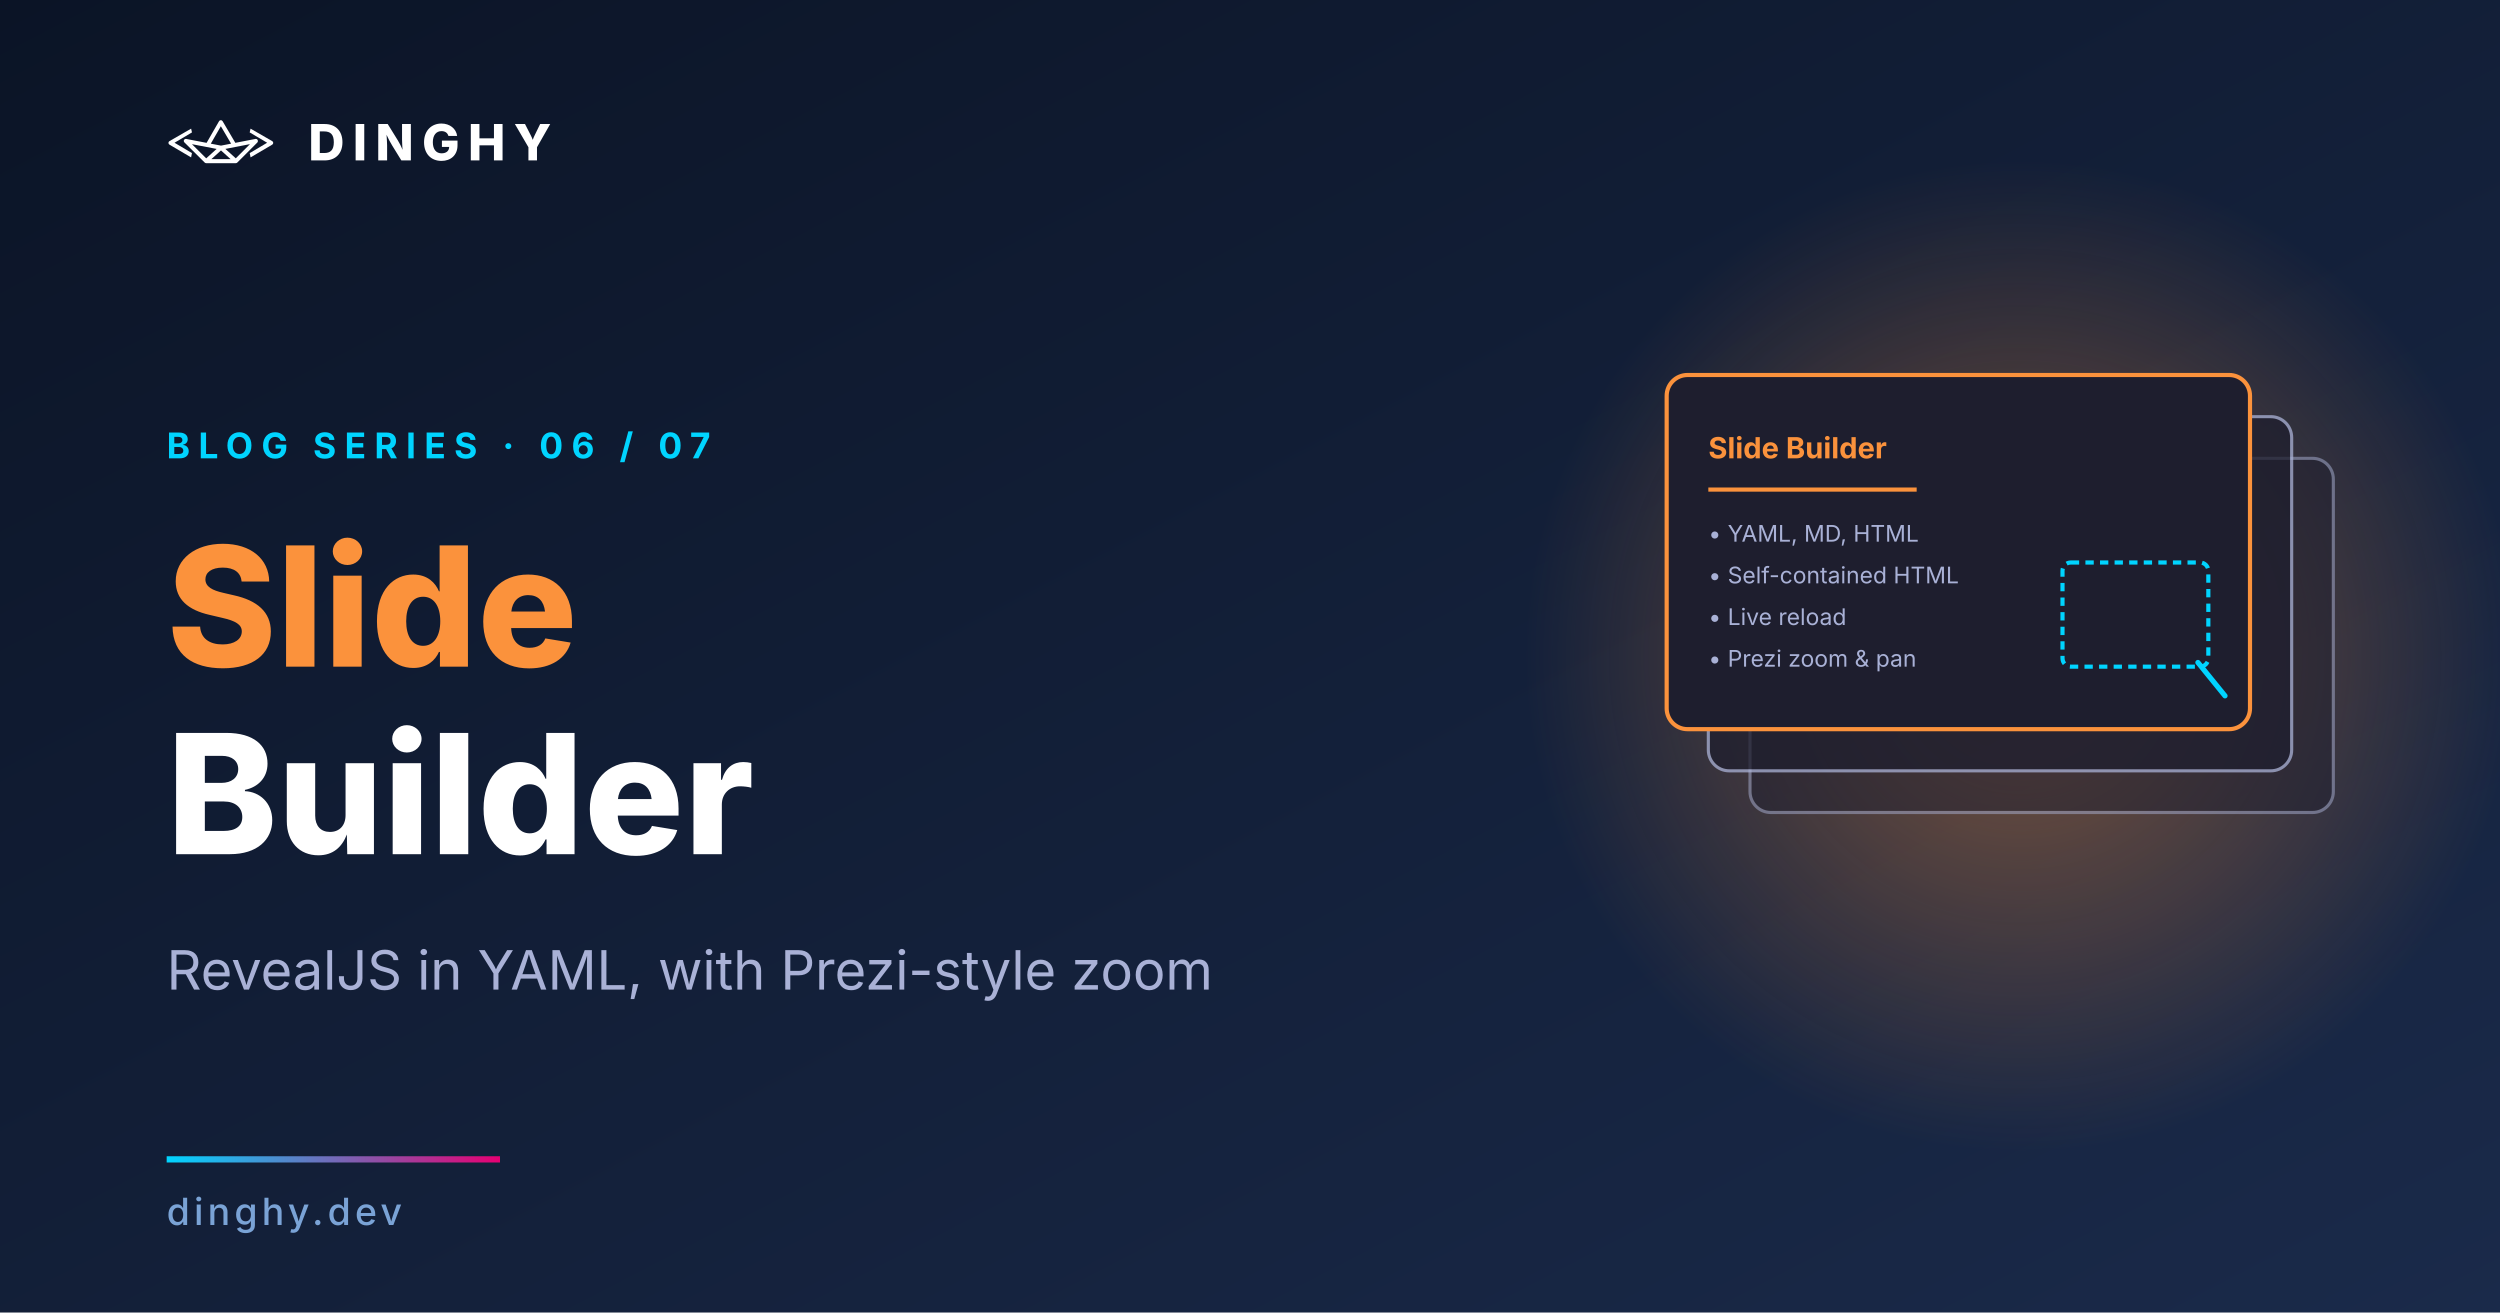
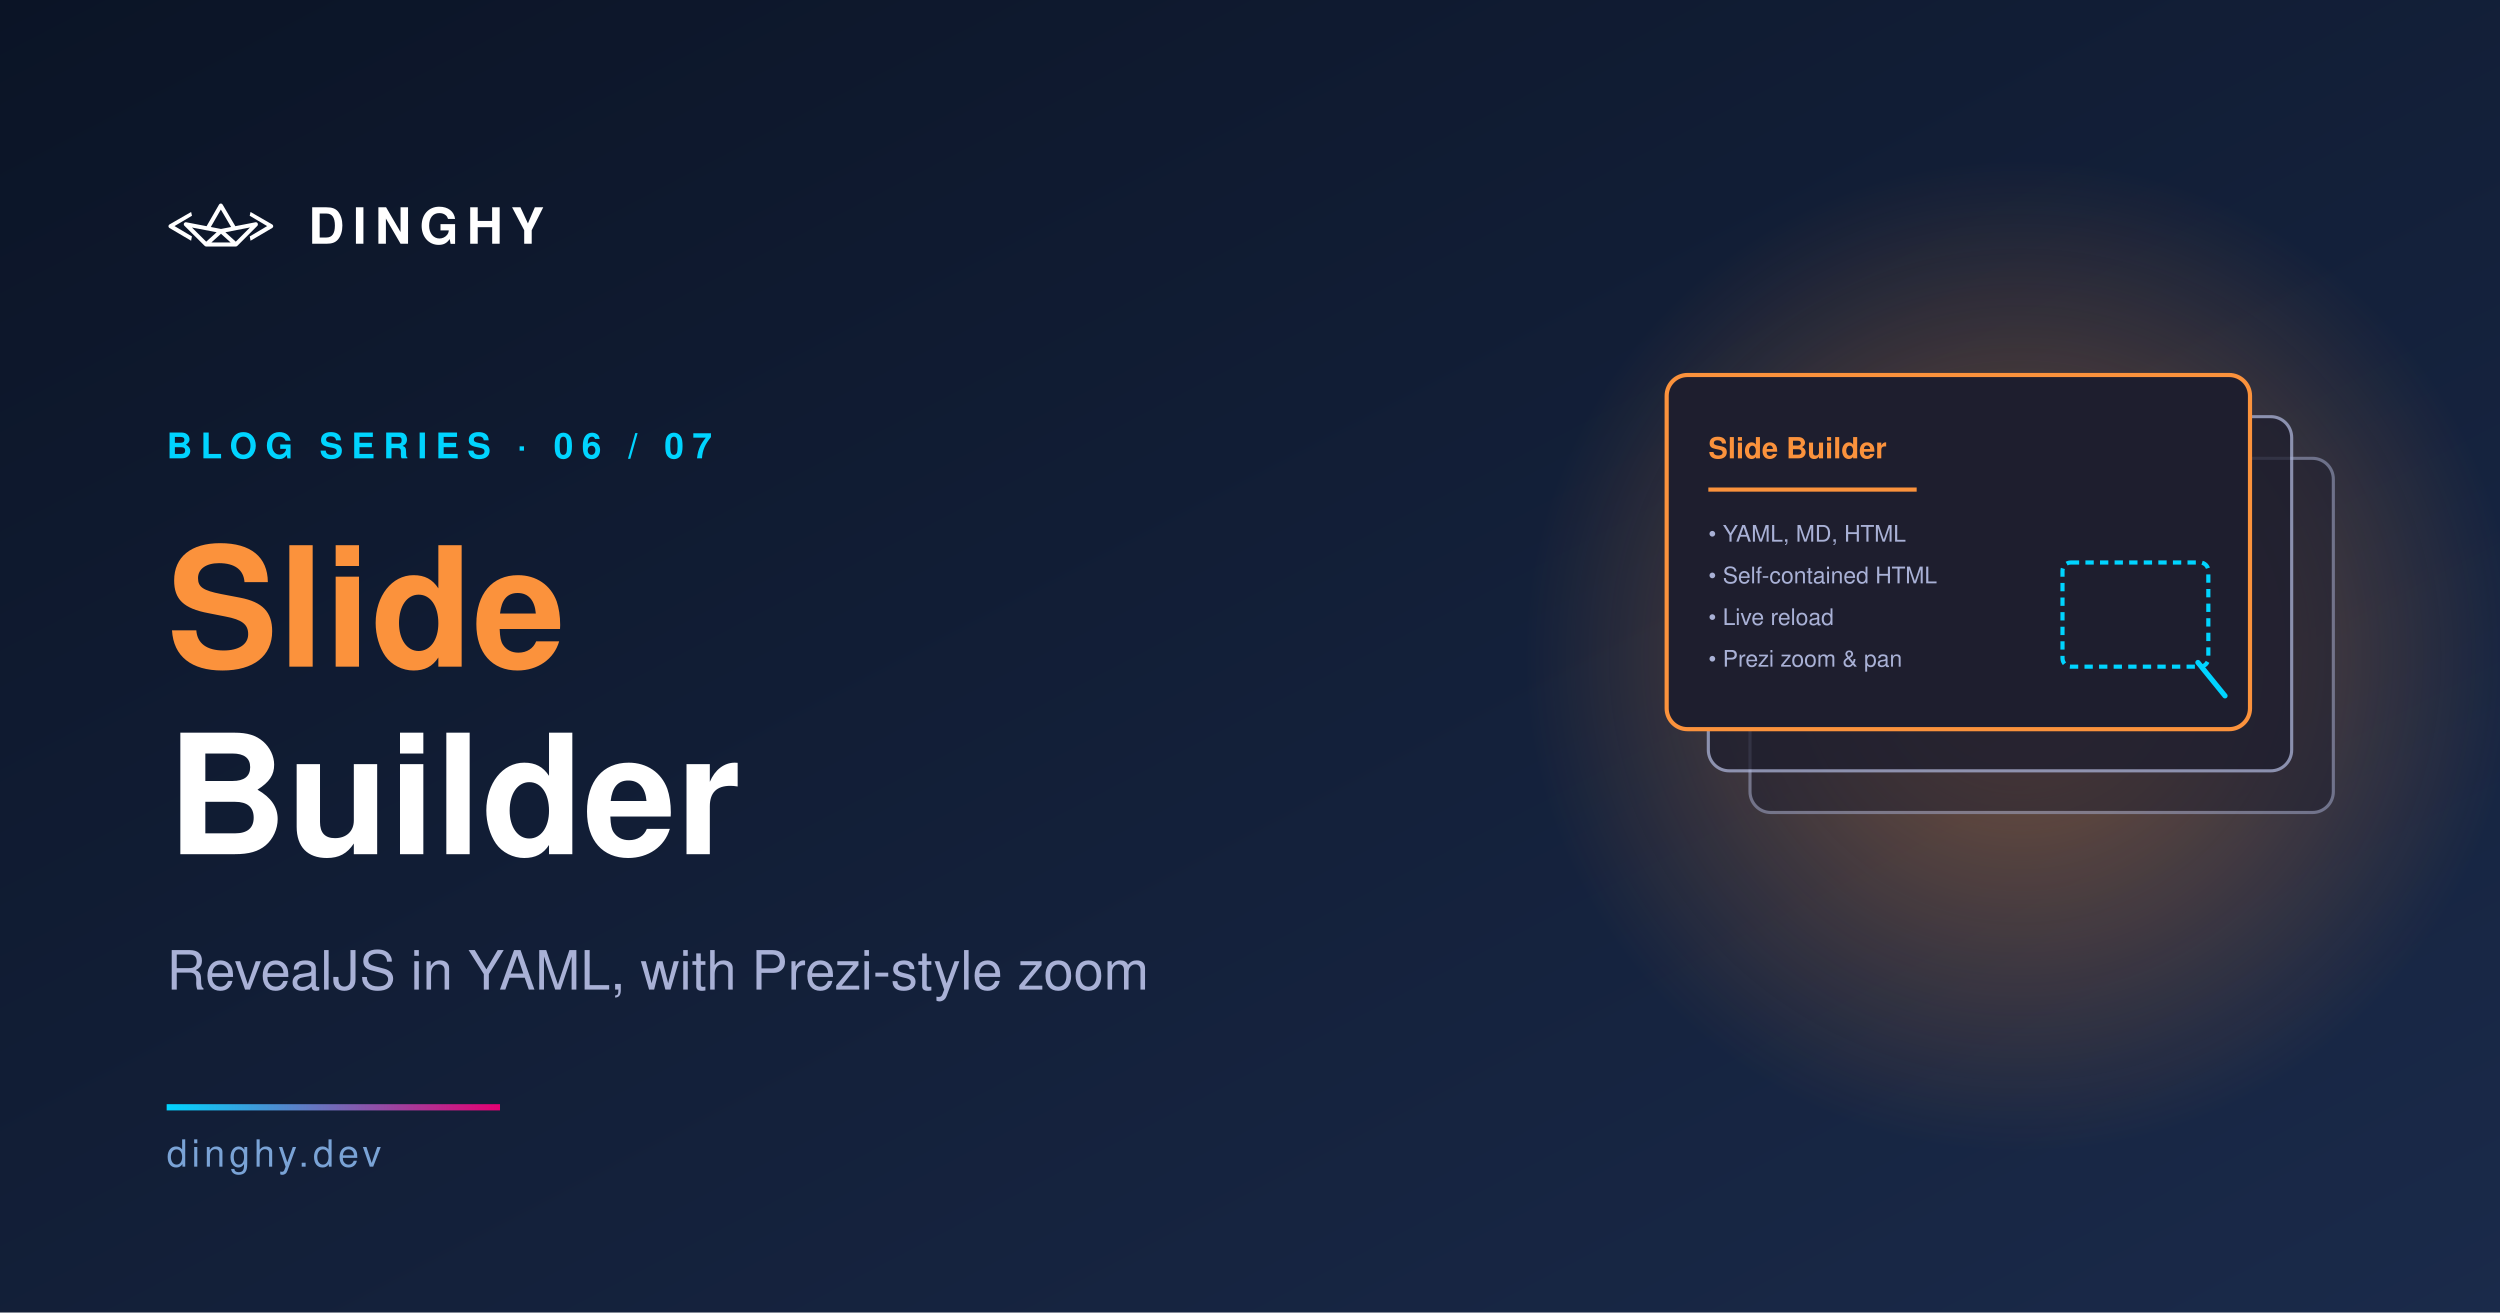
- <svg xmlns="http://www.w3.org/2000/svg" width="1200" height="630" viewBox="0 0 1200 630" font-family="system-ui,-apple-system,Segoe UI,sans-serif">
+ <svg xmlns="http://www.w3.org/2000/svg" width="1200" height="630" viewBox="0 0 1200 630" font-family="Helvetica Neue,Helvetica,Arial,STIX Two Text,sans-serif">
  <defs>
    <linearGradient id="bg" x1="0" y1="0" x2="1" y2="1">
      <stop offset="0%" stop-color="#0b1426" />
      <stop offset="100%" stop-color="#1a2a4a" />
    </linearGradient>
    <linearGradient id="accent" x1="0" y1="0" x2="1" y2="0">
      <stop offset="0%" stop-color="#00d4ff" />
      <stop offset="100%" stop-color="#e60073" />
    </linearGradient>
    <radialGradient id="glow" cx="0.5" cy="0.5" r="0.5">
      <stop offset="0%" stop-color="#fb923c" stop-opacity="0.45" />
      <stop offset="100%" stop-color="#fb923c" stop-opacity="0" />
    </radialGradient>
  </defs>
  <rect width="1200" height="630" fill="url(#bg)" />
  <circle cx="970" cy="315" r="240" fill="url(#glow)" />
-   <g transform="translate(80,55)">
+   <g transform="translate(80,95)">
    <g transform="scale(0.13)" fill="#ffffff">
      <path d="m329.31,89.74c-0.57,0 -1.14,0.07 -1.68,0.19l-74.07,14.39l-47.11,-80.02c-1.35,-2.29 -3.81,-3.69 -6.47,-3.69c-0.01,0 -0.02,0 -0.03,0c-2.67,0.01 -5.13,1.44 -6.47,3.76l-46.07,80.01l-75.1,-14.45c-2.43,-0.55 -5.09,0.13 -6.98,2.03c-1.27,1.28 -1.98,2.9 -2.14,4.57c-0.13,1.25 0.07,2.48 0.53,3.59c0.17,0.4 0.38,0.8 0.62,1.18c0.33,0.52 0.73,0.99 1.18,1.42l74.97,74.49c1.4,1.4 3.3,2.18 5.28,2.18l109.64,0c1.99,0 3.9,-0.79 5.31,-2.2l73.9,-73.9c1.4,-1.4 2.19,-3.31 2.19,-5.3l0,-0.75c0,-4.14 -3.35,-7.5 -7.5,-7.5zm-129.25,-46.73l37.88,64.34l-37.35,7.26l-37.6,-7.23l37.07,-64.37zm0.53,89.36l35.37,32.02l-70.73,0l35.36,-32.02zm-107.21,-23.11l91.04,17.51l-38.41,34.79l-52.63,-52.3zm161.78,52.28l-38.42,-34.79l90.85,-17.64l-52.43,52.43z" />
      <path d="m90.23 158.07-80.02-47.1c-2.29-1.35-3.69-3.81-3.69-6.47 0-.01 0-.03 0-.03.01-2.68 1.44-5.13 3.76-6.47l80.01-46.07 3.19 13.89-64.48 38.18 64.34 38.18z" />
      <path d="m309.77 158.07 80.02-47.1c2.29-1.35 3.69-3.81 3.69-6.47 0-.01 0-.03 0-.03-.01-2.68-1.44-5.13-3.76-6.47l-80.01-46.07-3.19 13.89 64.48 38.18-64.34 38.18z" />
    </g>
    <text x="68" y="22" font-size="24" font-weight="800" fill="#ffffff" letter-spacing="4">DINGHY</text>
  </g>
  <text x="80" y="220" font-size="17" font-weight="700" fill="#00d4ff" letter-spacing="4">BLOG SERIES · 06 / 07</text>
  <text x="80" y="320" font-size="80" font-weight="800" fill="#ffffff">
    <tspan fill="#fb923c">Slide</tspan>
  </text>
  <text x="80" y="410" font-size="80" font-weight="800" fill="#ffffff">Builder</text>
  <text x="80" y="475" font-size="26" font-weight="400" fill="#a9b1d6">RevealJS in YAML, with Prezi-style zoom</text>
  <g transform="translate(800,180)">
    <rect x="40" y="40" width="280" height="170" rx="10" fill="#1e1e2e" stroke="#a9b1d6" stroke-width="1.5" opacity="0.5" />
    <rect x="20" y="20" width="280" height="170" rx="10" fill="#1e1e2e" stroke="#a9b1d6" stroke-width="1.5" opacity="0.75" />
    <rect x="0" y="0" width="280" height="170" rx="10" fill="#1e1e2e" stroke="#fb923c" stroke-width="2" />
    <text x="20" y="40" font-size="14" font-weight="700" fill="#fb923c">Slide Builder</text>
    <line x1="20" y1="55" x2="120" y2="55" stroke="#fb923c" stroke-width="2" />
    <text x="20" y="80" font-size="11" fill="#a9b1d6">• YAML, MD, HTML</text>
    <text x="20" y="100" font-size="11" fill="#a9b1d6">• Self-contained HTML</text>
    <text x="20" y="120" font-size="11" fill="#a9b1d6">• Live reload</text>
    <text x="20" y="140" font-size="11" fill="#a9b1d6">• Prezi zoom &amp; pan</text>
    <g transform="translate(190,90)">
      <rect x="0" y="0" width="70" height="50" rx="4" fill="none" stroke="#00d4ff" stroke-width="2" stroke-dasharray="4 3" />
      <line x1="65" y1="48" x2="78" y2="64" stroke="#00d4ff" stroke-width="2.5" stroke-linecap="round" />
    </g>
  </g>
-   <rect x="80" y="555" width="160" height="3" fill="url(#accent)" />
-   <text x="80" y="588" font-size="18" font-weight="500" fill="#7aa3d6" letter-spacing="2">dinghy.dev</text>
+   <rect x="80" y="530" width="160" height="3" fill="url(#accent)" />
+   <text x="80" y="560" font-size="18" font-weight="500" fill="#7aa3d6" letter-spacing="2">dinghy.dev</text>
</svg>
